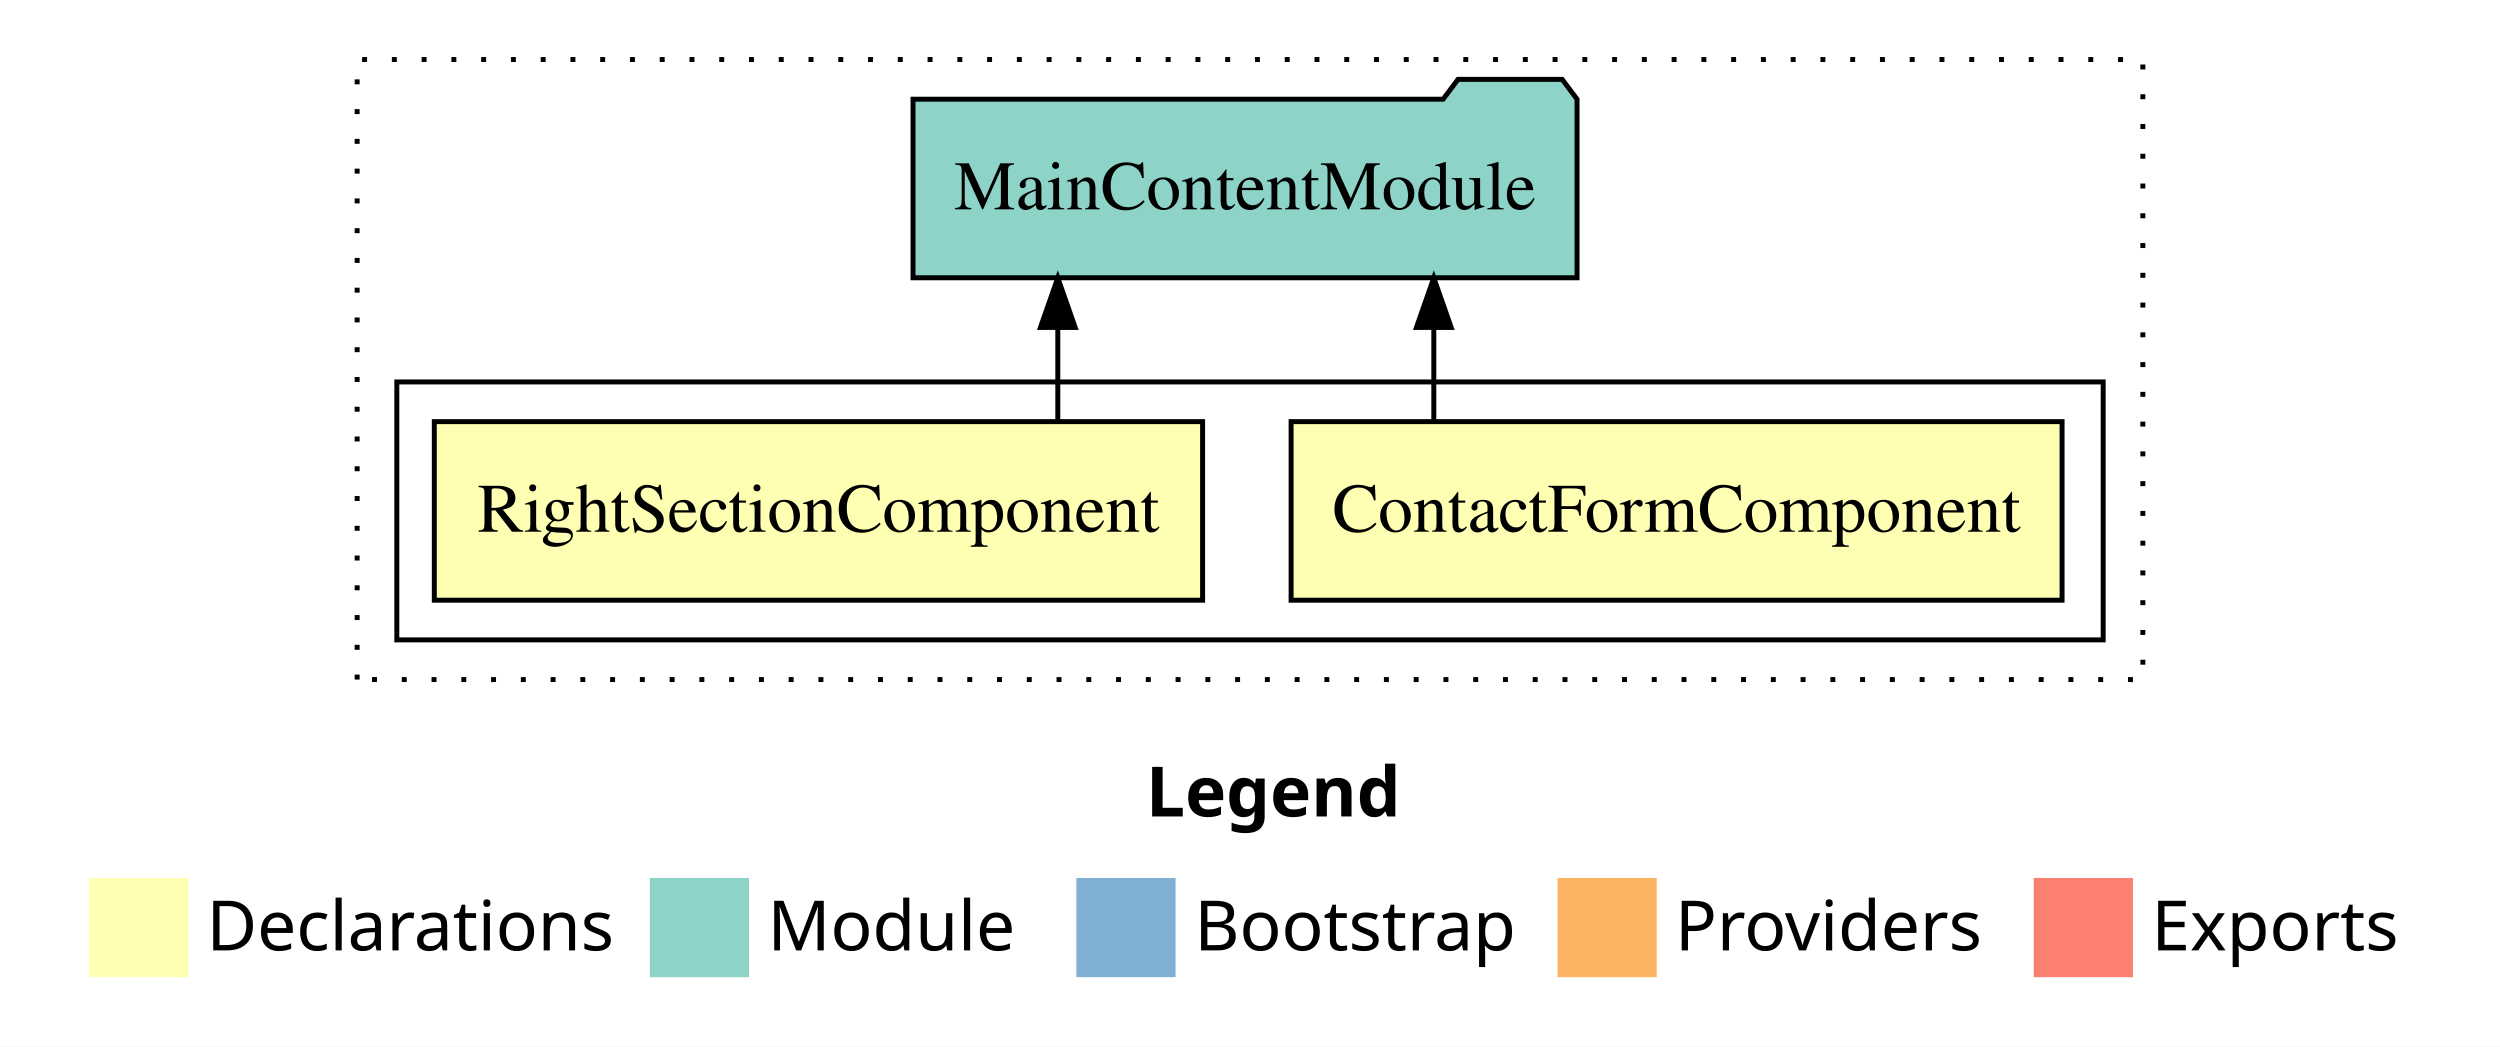
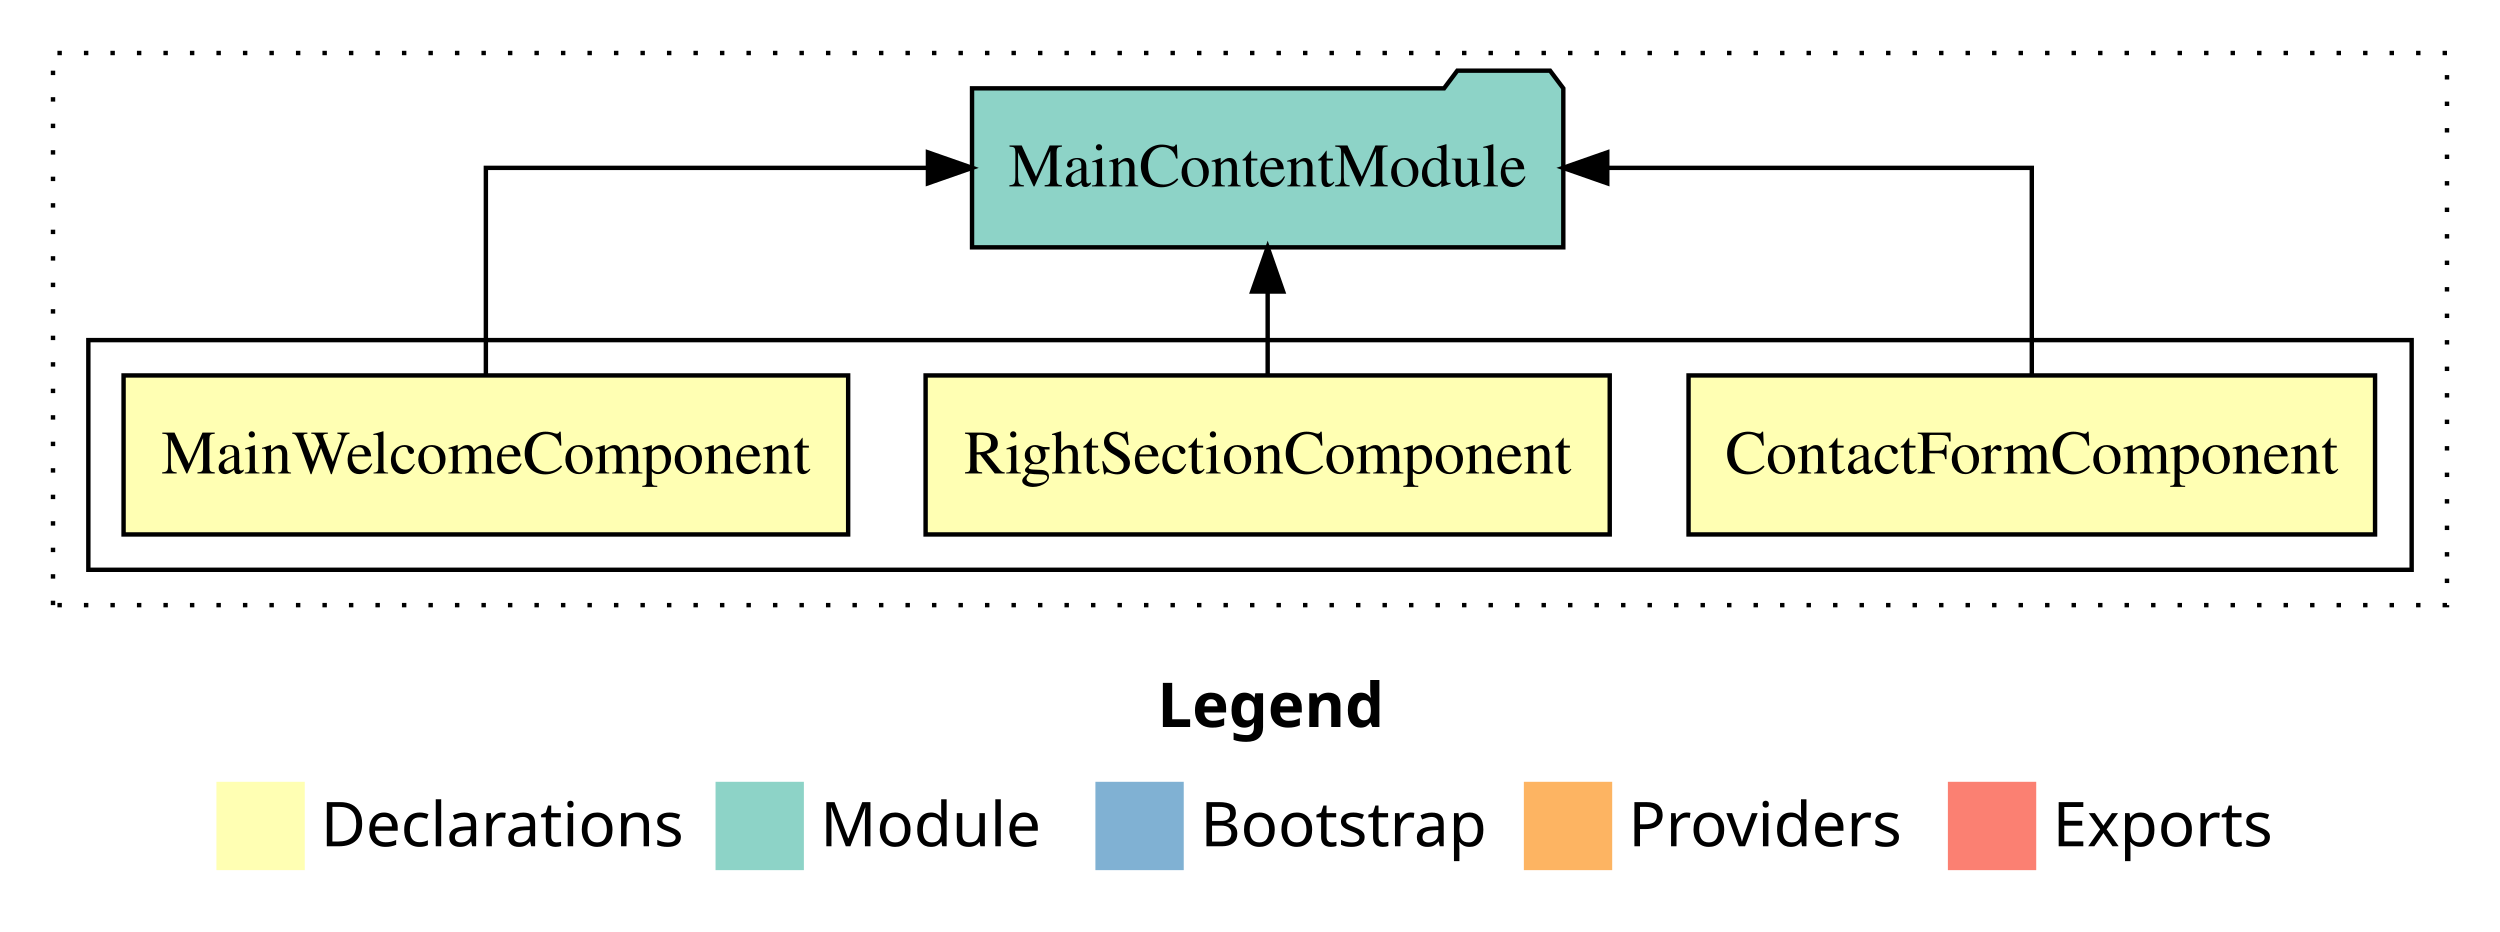
- <svg xmlns="http://www.w3.org/2000/svg" width="504pt" height="211pt" viewBox="0.00 0.00 504.00 211.00">
+ <svg xmlns="http://www.w3.org/2000/svg" width="566pt" height="211pt" viewBox="0.00 0.00 566.00 211.00">
  <g id="graph0" class="graph" transform="scale(1 1) rotate(0) translate(4 207)">
-     <polygon fill="#ffffff" stroke="transparent" points="-4,4 -4,-207 500,-207 500,4 -4,4" />
-     <text text-anchor="start" x="227.009" y="-42.4" font-family="sans-serif" font-weight="bold" font-size="14.00" fill="#000000">Legend</text>
-     <polygon fill="#ffffb3" stroke="transparent" points="14,-10 14,-30 34,-30 34,-10 14,-10" />
-     <text text-anchor="start" x="37.629" y="-15.4" font-family="sans-serif" font-size="14.00" fill="#000000">  Declarations</text>
-     <polygon fill="#8dd3c7" stroke="transparent" points="127,-10 127,-30 147,-30 147,-10 127,-10" />
-     <text text-anchor="start" x="150.725" y="-15.4" font-family="sans-serif" font-size="14.00" fill="#000000">  Module</text>
-     <polygon fill="#80b1d3" stroke="transparent" points="213,-10 213,-30 233,-30 233,-10 213,-10" />
-     <text text-anchor="start" x="236.781" y="-15.4" font-family="sans-serif" font-size="14.00" fill="#000000">  Bootstrap</text>
-     <polygon fill="#fdb462" stroke="transparent" points="310,-10 310,-30 330,-30 330,-10 310,-10" />
-     <text text-anchor="start" x="333.673" y="-15.4" font-family="sans-serif" font-size="14.00" fill="#000000">  Providers</text>
-     <polygon fill="#fb8072" stroke="transparent" points="406,-10 406,-30 426,-30 426,-10 406,-10" />
-     <text text-anchor="start" x="429.726" y="-15.4" font-family="sans-serif" font-size="14.00" fill="#000000">  Exports</text>
+     <polygon fill="#ffffff" stroke="transparent" points="-4,4 -4,-207 562,-207 562,4 -4,4" />
+     <text text-anchor="start" x="258.009" y="-42.4" font-family="sans-serif" font-weight="bold" font-size="14.00" fill="#000000">Legend</text>
+     <polygon fill="#ffffb3" stroke="transparent" points="45,-10 45,-30 65,-30 65,-10 45,-10" />
+     <text text-anchor="start" x="68.629" y="-15.4" font-family="sans-serif" font-size="14.00" fill="#000000">  Declarations</text>
+     <polygon fill="#8dd3c7" stroke="transparent" points="158,-10 158,-30 178,-30 178,-10 158,-10" />
+     <text text-anchor="start" x="181.725" y="-15.4" font-family="sans-serif" font-size="14.00" fill="#000000">  Module</text>
+     <polygon fill="#80b1d3" stroke="transparent" points="244,-10 244,-30 264,-30 264,-10 244,-10" />
+     <text text-anchor="start" x="267.781" y="-15.4" font-family="sans-serif" font-size="14.00" fill="#000000">  Bootstrap</text>
+     <polygon fill="#fdb462" stroke="transparent" points="341,-10 341,-30 361,-30 361,-10 341,-10" />
+     <text text-anchor="start" x="364.673" y="-15.4" font-family="sans-serif" font-size="14.00" fill="#000000">  Providers</text>
+     <polygon fill="#fb8072" stroke="transparent" points="437,-10 437,-30 457,-30 457,-10 437,-10" />
+     <text text-anchor="start" x="460.726" y="-15.4" font-family="sans-serif" font-size="14.00" fill="#000000">  Exports</text>
    <g id="clust1" class="cluster">
-       <polygon fill="none" stroke="#000000" stroke-dasharray="1,5" points="68,-70 68,-195 428,-195 428,-70 68,-70" />
+       <polygon fill="none" stroke="#000000" stroke-dasharray="1,5" points="8,-70 8,-195 550,-195 550,-70 8,-70" />
    </g>
    <g id="clust2" class="cluster">
-       <polygon fill="none" stroke="#000000" points="76,-78 76,-130 420,-130 420,-78 76,-78" />
+       <polygon fill="none" stroke="#000000" points="16,-78 16,-130 542,-130 542,-78 16,-78" />
    </g>
    <g id="node1" class="node">
-       <polygon fill="#ffffb3" stroke="#000000" points="411.713,-122 256.287,-122 256.287,-86 411.713,-86 411.713,-122" />
-       <text text-anchor="middle" x="334" y="-99.8" font-family="Times,serif" font-size="14.00" fill="#000000">ContactFormComponent</text>
+       <polygon fill="#ffffb3" stroke="#000000" points="533.713,-122 378.287,-122 378.287,-86 533.713,-86 533.713,-122" />
+       <text text-anchor="middle" x="456" y="-99.8" font-family="Times,serif" font-size="14.00" fill="#000000">ContactFormComponent</text>
+     </g>
+     <g id="node4" class="node">
+       <polygon fill="#8dd3c7" stroke="#000000" points="349.933,-187 346.933,-191 325.933,-191 322.933,-187 216.067,-187 216.067,-151 349.933,-151 349.933,-187" />
+       <text text-anchor="middle" x="283" y="-164.8" font-family="Times,serif" font-size="14.00" fill="#000000">MainContentModule</text>
+     </g>
+     <g id="edge1" class="edge">
+       <path fill="none" stroke="#000000" d="M456,-122.106C456,-141.339 456,-169 456,-169 456,-169 359.886,-169 359.886,-169" />
+       <polygon fill="#000000" stroke="#000000" points="359.886,-165.5 349.886,-169 359.886,-172.5 359.886,-165.5" />
+     </g>
+     <g id="node2" class="node">
+       <polygon fill="#ffffb3" stroke="#000000" points="360.444,-122 205.556,-122 205.556,-86 360.444,-86 360.444,-122" />
+       <text text-anchor="middle" x="283" y="-99.8" font-family="Times,serif" font-size="14.00" fill="#000000">RightSectionComponent</text>
+     </g>
+     <g id="edge2" class="edge">
+       <path fill="none" stroke="#000000" d="M283,-122.106C283,-122.106 283,-140.991 283,-140.991" />
+       <polygon fill="#000000" stroke="#000000" points="279.5,-140.991 283,-150.991 286.5,-140.991 279.5,-140.991" />
    </g>
    <g id="node3" class="node">
-       <polygon fill="#8dd3c7" stroke="#000000" points="313.933,-187 310.933,-191 289.933,-191 286.933,-187 180.067,-187 180.067,-151 313.933,-151 313.933,-187" />
-       <text text-anchor="middle" x="247" y="-164.8" font-family="Times,serif" font-size="14.00" fill="#000000">MainContentModule</text>
+       <polygon fill="#ffffb3" stroke="#000000" points="188.023,-122 23.977,-122 23.977,-86 188.023,-86 188.023,-122" />
+       <text text-anchor="middle" x="106" y="-99.8" font-family="Times,serif" font-size="14.00" fill="#000000">MainWelcomeComponent</text>
    </g>
-     <g id="edge1" class="edge">
-       <path fill="none" stroke="#000000" d="M285.055,-122.106C285.055,-122.106 285.055,-140.991 285.055,-140.991" />
-       <polygon fill="#000000" stroke="#000000" points="281.555,-140.991 285.055,-150.991 288.555,-140.991 281.555,-140.991" />
-     </g>
-     <g id="node2" class="node">
-       <polygon fill="#ffffb3" stroke="#000000" points="238.444,-122 83.556,-122 83.556,-86 238.444,-86 238.444,-122" />
-       <text text-anchor="middle" x="161" y="-99.8" font-family="Times,serif" font-size="14.00" fill="#000000">RightSectionComponent</text>
-     </g>
-     <g id="edge2" class="edge">
-       <path fill="none" stroke="#000000" d="M209.253,-122.106C209.253,-122.106 209.253,-140.991 209.253,-140.991" />
-       <polygon fill="#000000" stroke="#000000" points="205.753,-140.991 209.253,-150.991 212.753,-140.991 205.753,-140.991" />
+     <g id="edge3" class="edge">
+       <path fill="none" stroke="#000000" d="M106,-122.106C106,-141.339 106,-169 106,-169 106,-169 206.084,-169 206.084,-169" />
+       <polygon fill="#000000" stroke="#000000" points="206.084,-172.5 216.084,-169 206.084,-165.5 206.084,-172.5" />
    </g>
  </g>
</svg>
